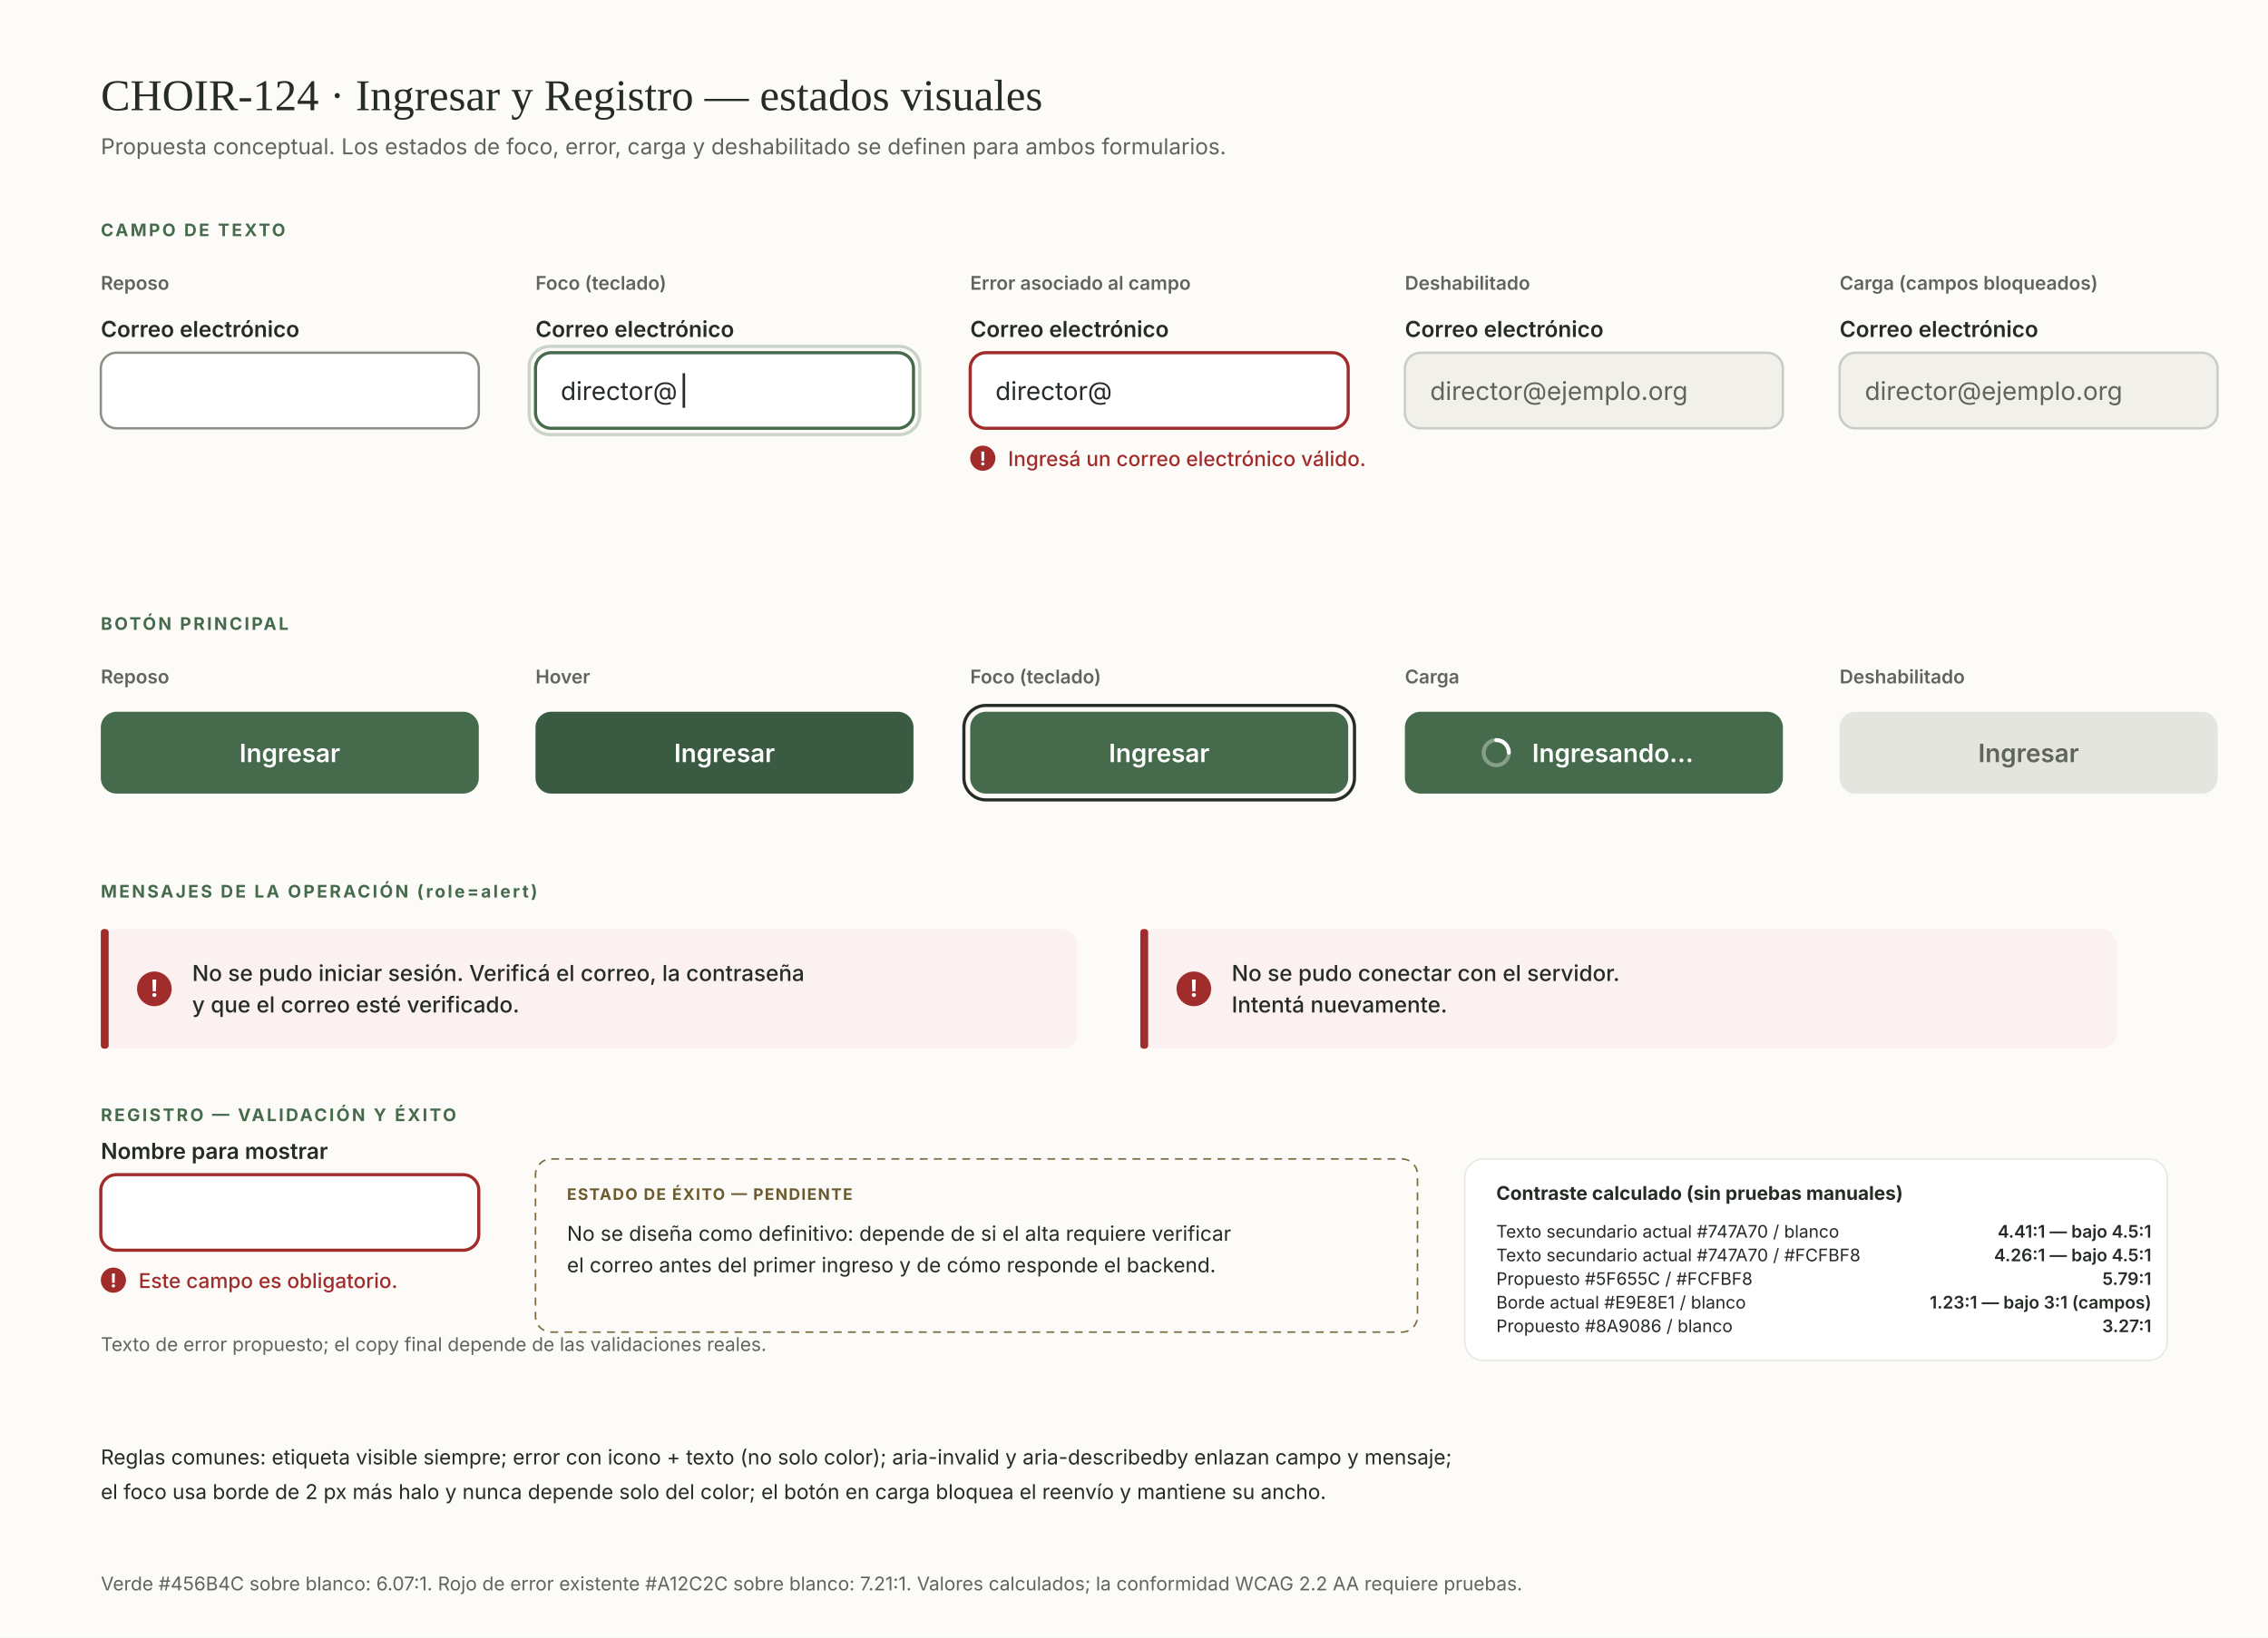
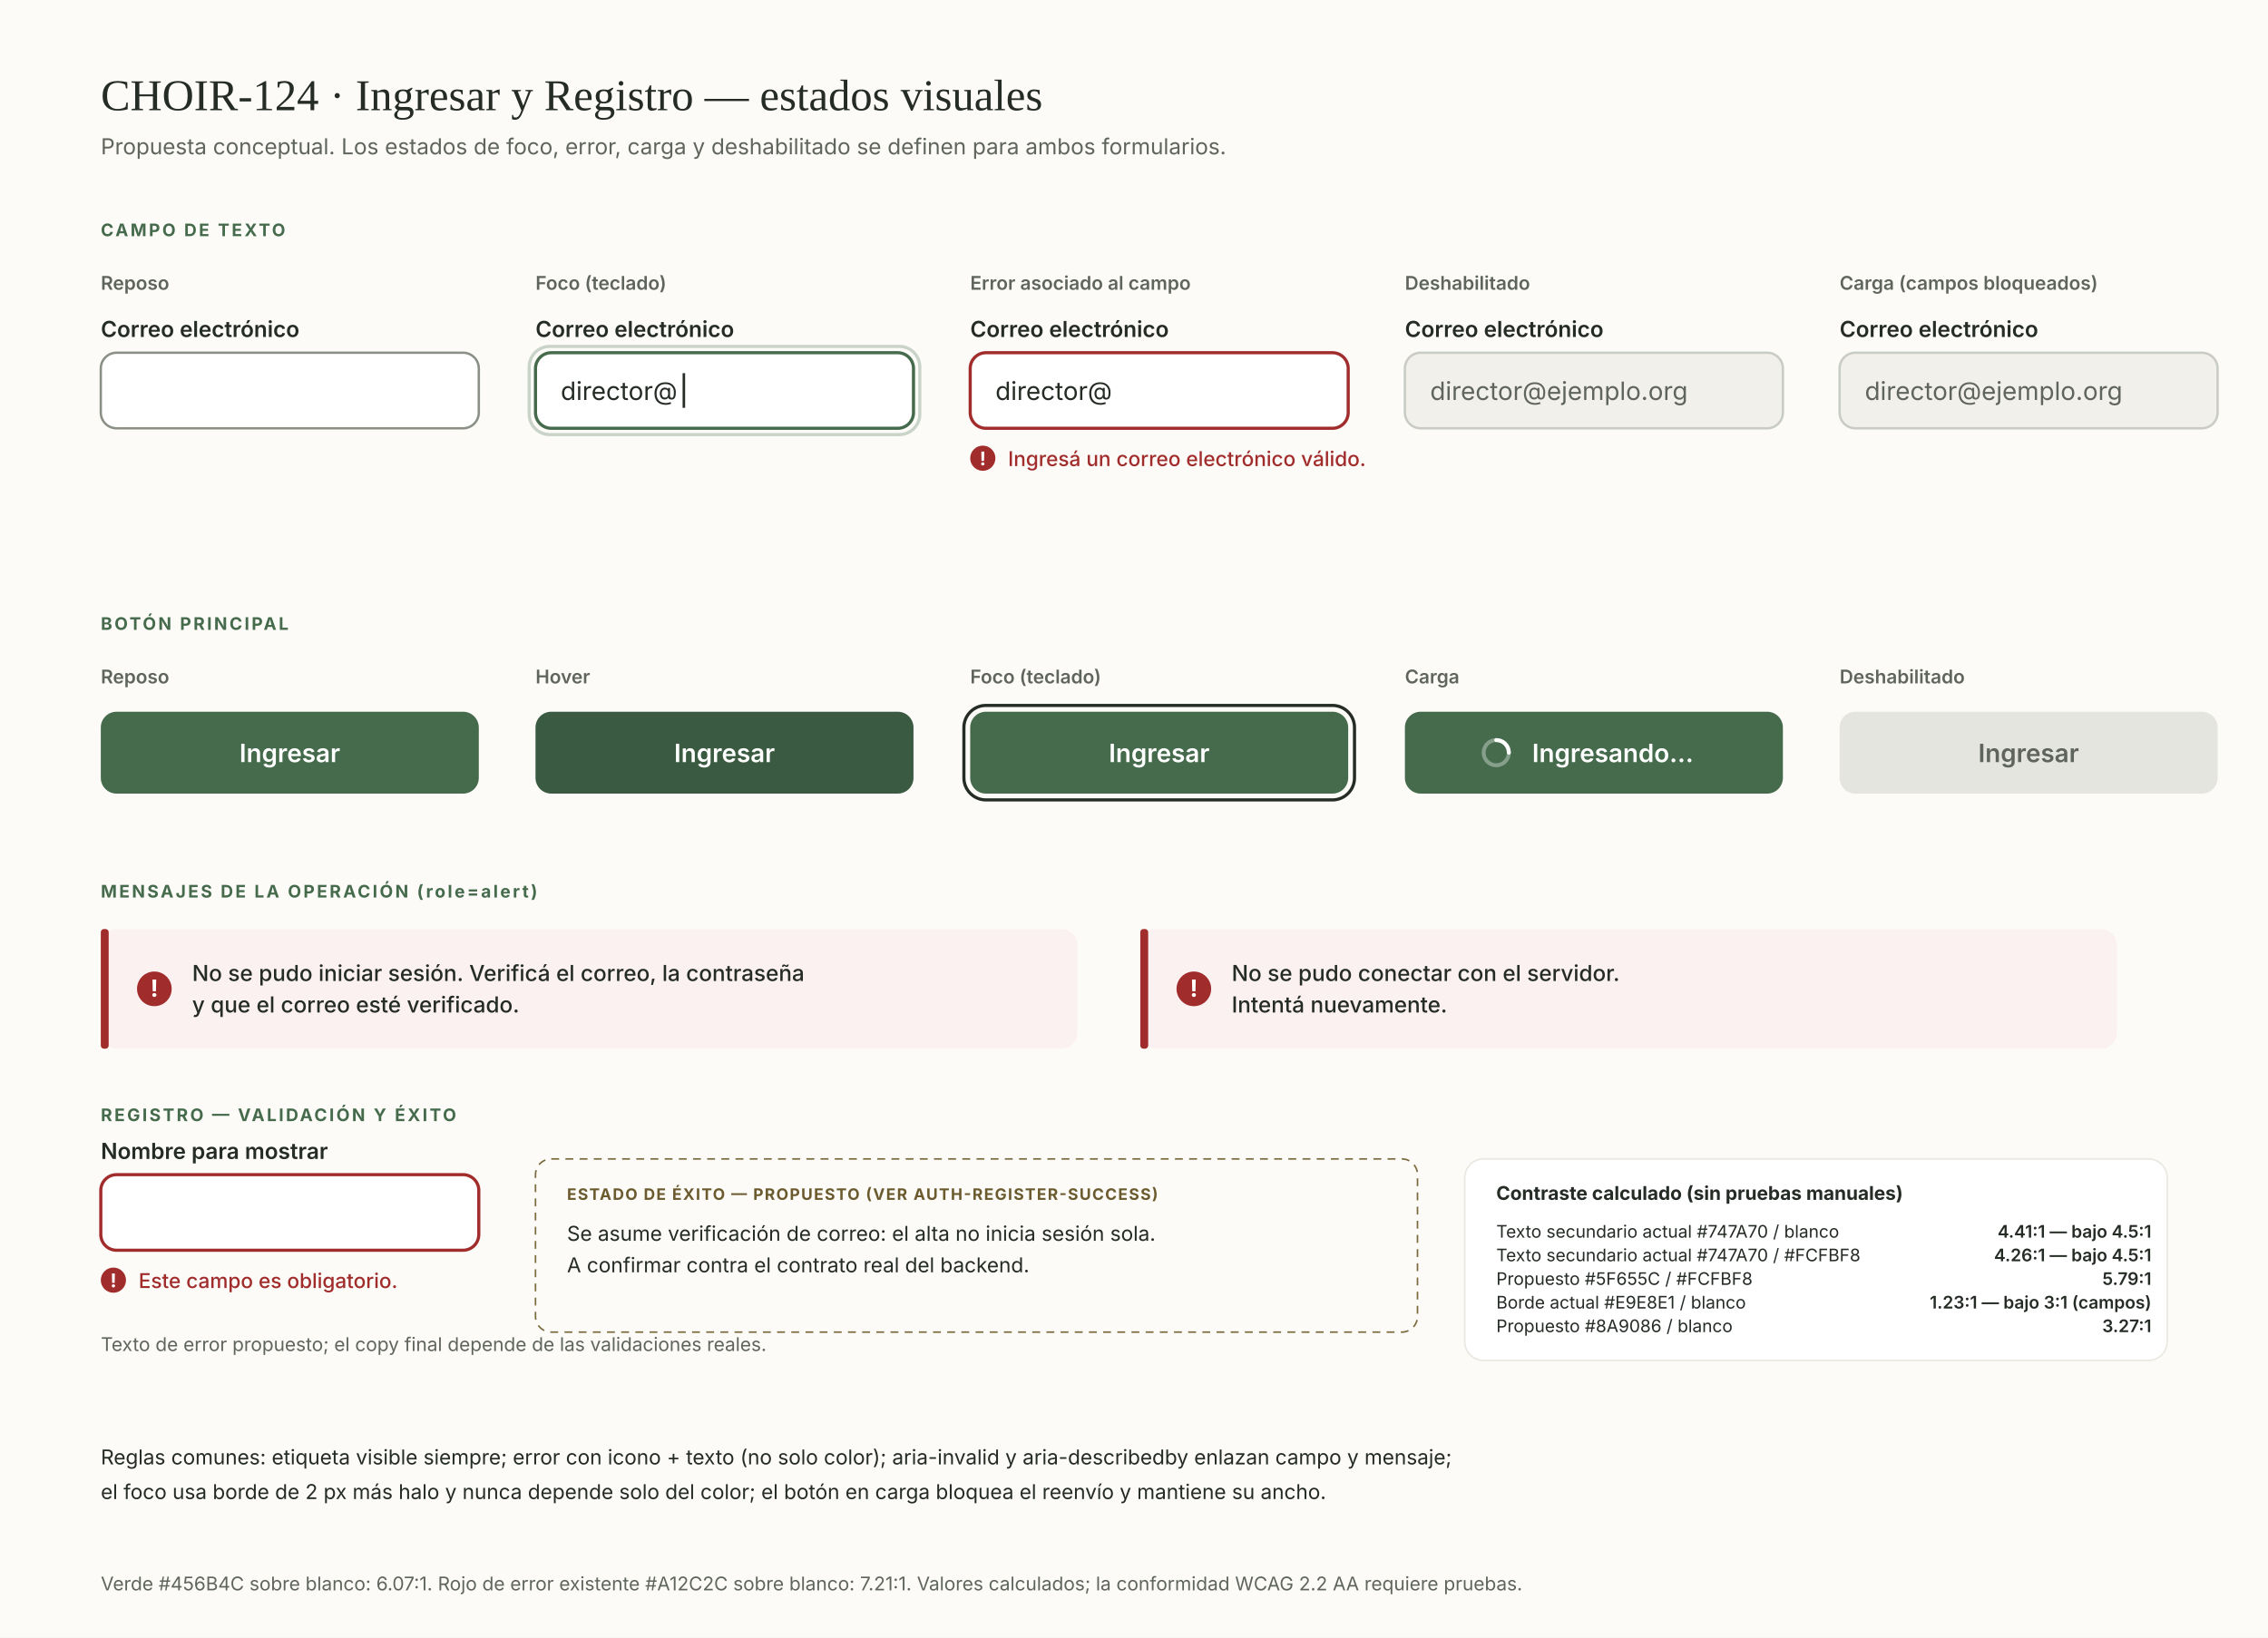
<svg xmlns="http://www.w3.org/2000/svg" viewBox="0 0 1440 1040" width="1440" height="1040" role="img" aria-labelledby="t d">
  <rect x="0" y="0" width="1440" height="1040" rx="0" fill="#FCFBF8" stroke="none" stroke-width="1" />
  <text x="64" y="70" font-family="Georgia, 'Times New Roman', 'Liberation Serif', serif" font-size="28" font-weight="400" fill="#252B25" text-anchor="start" letter-spacing="0">CHOIR-124 · Ingresar y Registro — estados visuales</text>
  <text x="64" y="98" font-family="Inter, 'Helvetica Neue', Arial, 'Liberation Sans', sans-serif" font-size="14" font-weight="400" fill="#5F655C" text-anchor="start" letter-spacing="0">Propuesta conceptual. Los estados de foco, error, carga y deshabilitado se definen para ambos formularios.</text>
  <text x="64" y="150" font-family="Inter, 'Helvetica Neue', Arial, 'Liberation Sans', sans-serif" font-size="11" font-weight="700" fill="#456B4C" text-anchor="start" letter-spacing="1.4">CAMPO DE TEXTO</text>
  <text x="64" y="184" font-family="Inter, 'Helvetica Neue', Arial, 'Liberation Sans', sans-serif" font-size="12" font-weight="600" fill="#5F655C" text-anchor="start" letter-spacing="0">Reposo</text>
  <text x="64" y="214" font-family="Inter, 'Helvetica Neue', Arial, 'Liberation Sans', sans-serif" font-size="14" font-weight="600" fill="#252B25" text-anchor="start" letter-spacing="0">Correo electrónico</text>
  <rect x="64" y="224" width="240" height="48" rx="10" fill="#FFFFFF" stroke="#8A9086" stroke-width="1.5" />
  <text x="340" y="184" font-family="Inter, 'Helvetica Neue', Arial, 'Liberation Sans', sans-serif" font-size="12" font-weight="600" fill="#5F655C" text-anchor="start" letter-spacing="0">Foco (teclado)</text>
  <text x="340" y="214" font-family="Inter, 'Helvetica Neue', Arial, 'Liberation Sans', sans-serif" font-size="14" font-weight="600" fill="#252B25" text-anchor="start" letter-spacing="0">Correo electrónico</text>
  <rect x="336" y="220" width="248" height="56" rx="13" fill="none" stroke="#456B4C" stroke-width="2" opacity=".28" />
  <rect x="340" y="224" width="240" height="48" rx="10" fill="#FFFFFF" stroke="#456B4C" stroke-width="2" />
  <text x="356" y="254" font-family="Inter, 'Helvetica Neue', Arial, 'Liberation Sans', sans-serif" font-size="16" font-weight="400" fill="#252B25" text-anchor="start" letter-spacing="0">director@</text>
  <rect x="433.4" y="237" width="1.6" height="22" rx="0" fill="#252B25" stroke="none" stroke-width="1" />
  <text x="616" y="184" font-family="Inter, 'Helvetica Neue', Arial, 'Liberation Sans', sans-serif" font-size="12" font-weight="600" fill="#5F655C" text-anchor="start" letter-spacing="0">Error asociado al campo</text>
  <text x="616" y="214" font-family="Inter, 'Helvetica Neue', Arial, 'Liberation Sans', sans-serif" font-size="14" font-weight="600" fill="#252B25" text-anchor="start" letter-spacing="0">Correo electrónico</text>
  <rect x="616" y="224" width="240" height="48" rx="10" fill="#FFFFFF" stroke="#A12C2C" stroke-width="2" />
  <text x="632" y="254" font-family="Inter, 'Helvetica Neue', Arial, 'Liberation Sans', sans-serif" font-size="16" font-weight="400" fill="#252B25" text-anchor="start" letter-spacing="0">director@</text>
  <circle cx="624" cy="291" r="8" fill="#A12C2C" />
  <text x="624" y="295.5" font-family="Inter, 'Helvetica Neue', Arial, 'Liberation Sans', sans-serif" font-size="12" font-weight="700" fill="#FFFFFF" text-anchor="middle" letter-spacing="0">!</text>
  <text x="640" y="296" font-family="Inter, 'Helvetica Neue', Arial, 'Liberation Sans', sans-serif" font-size="13" font-weight="500" fill="#A12C2C" text-anchor="start" letter-spacing="0">Ingresá un correo electrónico válido.</text>
  <text x="892" y="184" font-family="Inter, 'Helvetica Neue', Arial, 'Liberation Sans', sans-serif" font-size="12" font-weight="600" fill="#5F655C" text-anchor="start" letter-spacing="0">Deshabilitado</text>
  <text x="892" y="214" font-family="Inter, 'Helvetica Neue', Arial, 'Liberation Sans', sans-serif" font-size="14" font-weight="600" fill="#252B25" text-anchor="start" letter-spacing="0">Correo electrónico</text>
  <rect x="892" y="224" width="240" height="48" rx="10" fill="#F1F0EA" stroke="#C9CCC4" stroke-width="1.5" />
  <text x="908" y="254" font-family="Inter, 'Helvetica Neue', Arial, 'Liberation Sans', sans-serif" font-size="16" font-weight="400" fill="#5F655C" text-anchor="start" letter-spacing="0">director@ejemplo.org</text>
  <text x="1168" y="184" font-family="Inter, 'Helvetica Neue', Arial, 'Liberation Sans', sans-serif" font-size="12" font-weight="600" fill="#5F655C" text-anchor="start" letter-spacing="0">Carga (campos bloqueados)</text>
  <text x="1168" y="214" font-family="Inter, 'Helvetica Neue', Arial, 'Liberation Sans', sans-serif" font-size="14" font-weight="600" fill="#252B25" text-anchor="start" letter-spacing="0">Correo electrónico</text>
  <rect x="1168" y="224" width="240" height="48" rx="10" fill="#F1F0EA" stroke="#C9CCC4" stroke-width="1.5" />
  <text x="1184" y="254" font-family="Inter, 'Helvetica Neue', Arial, 'Liberation Sans', sans-serif" font-size="16" font-weight="400" fill="#5F655C" text-anchor="start" letter-spacing="0">director@ejemplo.org</text>
  <text x="64" y="400" font-family="Inter, 'Helvetica Neue', Arial, 'Liberation Sans', sans-serif" font-size="11" font-weight="700" fill="#456B4C" text-anchor="start" letter-spacing="1.4">BOTÓN PRINCIPAL</text>
  <text x="64" y="434" font-family="Inter, 'Helvetica Neue', Arial, 'Liberation Sans', sans-serif" font-size="12" font-weight="600" fill="#5F655C" text-anchor="start" letter-spacing="0">Reposo</text>
  <rect x="64" y="452" width="240" height="52" rx="10" fill="#456B4C" stroke="none" stroke-width="0" />
  <text x="184.0" y="484.0" font-family="Inter, 'Helvetica Neue', Arial, 'Liberation Sans', sans-serif" font-size="16" font-weight="600" fill="#FFFFFF" text-anchor="middle" letter-spacing="0">Ingresar</text>
  <text x="340" y="434" font-family="Inter, 'Helvetica Neue', Arial, 'Liberation Sans', sans-serif" font-size="12" font-weight="600" fill="#5F655C" text-anchor="start" letter-spacing="0">Hover</text>
  <rect x="340" y="452" width="240" height="52" rx="10" fill="#3A5B41" stroke="none" stroke-width="0" />
  <text x="460.0" y="484.0" font-family="Inter, 'Helvetica Neue', Arial, 'Liberation Sans', sans-serif" font-size="16" font-weight="600" fill="#FFFFFF" text-anchor="middle" letter-spacing="0">Ingresar</text>
  <text x="616" y="434" font-family="Inter, 'Helvetica Neue', Arial, 'Liberation Sans', sans-serif" font-size="12" font-weight="600" fill="#5F655C" text-anchor="start" letter-spacing="0">Foco (teclado)</text>
  <rect x="612" y="448" width="248" height="60" rx="14" fill="none" stroke="#252B25" stroke-width="2" />
  <rect x="616" y="452" width="240" height="52" rx="10" fill="#456B4C" stroke="none" stroke-width="0" />
  <text x="736.0" y="484.0" font-family="Inter, 'Helvetica Neue', Arial, 'Liberation Sans', sans-serif" font-size="16" font-weight="600" fill="#FFFFFF" text-anchor="middle" letter-spacing="0">Ingresar</text>
  <text x="892" y="434" font-family="Inter, 'Helvetica Neue', Arial, 'Liberation Sans', sans-serif" font-size="12" font-weight="600" fill="#5F655C" text-anchor="start" letter-spacing="0">Carga</text>
  <rect x="892" y="452" width="240" height="52" rx="10" fill="#456B4C" stroke="none" stroke-width="0" />
  <circle cx="950.0" cy="478.0" r="8" fill="none" stroke="#FFFFFF" stroke-width="2.5" opacity=".35" />
  <path d="M950.0 470.0 A8 8 0 0 1 958.0 478.0" fill="none" stroke="#FFFFFF" stroke-width="2.5" stroke-linecap="round" />
  <text x="1024.0" y="484.0" font-family="Inter, 'Helvetica Neue', Arial, 'Liberation Sans', sans-serif" font-size="16" font-weight="600" fill="#FFFFFF" text-anchor="middle" letter-spacing="0">Ingresando…</text>
  <text x="1168" y="434" font-family="Inter, 'Helvetica Neue', Arial, 'Liberation Sans', sans-serif" font-size="12" font-weight="600" fill="#5F655C" text-anchor="start" letter-spacing="0">Deshabilitado</text>
  <rect x="1168" y="452" width="240" height="52" rx="10" fill="#E4E5DE" stroke="none" stroke-width="0" />
  <text x="1288.0" y="484.0" font-family="Inter, 'Helvetica Neue', Arial, 'Liberation Sans', sans-serif" font-size="16" font-weight="600" fill="#5F655C" text-anchor="middle" letter-spacing="0">Ingresar</text>
  <text x="64" y="570" font-family="Inter, 'Helvetica Neue', Arial, 'Liberation Sans', sans-serif" font-size="11" font-weight="700" fill="#456B4C" text-anchor="start" letter-spacing="1.4">MENSAJES DE LA OPERACIÓN (role=alert)</text>
  <rect x="64" y="590" width="620" height="76" rx="10" fill="#FBF1F1" stroke="none" stroke-width="0" />
  <rect x="64" y="590" width="5" height="76" rx="2" fill="#A12C2C" stroke="none" stroke-width="0" />
  <circle cx="98" cy="628" r="11" fill="#A12C2C" />
  <text x="98" y="633" font-family="Inter, 'Helvetica Neue', Arial, 'Liberation Sans', sans-serif" font-size="15" font-weight="700" fill="#FFFFFF" text-anchor="middle" letter-spacing="0">!</text>
  <text x="122" y="623" font-family="Inter, 'Helvetica Neue', Arial, 'Liberation Sans', sans-serif" font-size="14" font-weight="500" fill="#252B25" text-anchor="start" letter-spacing="0">No se pudo iniciar sesión. Verificá el correo, la contraseña</text>
  <text x="122" y="643" font-family="Inter, 'Helvetica Neue', Arial, 'Liberation Sans', sans-serif" font-size="14" font-weight="500" fill="#252B25" text-anchor="start" letter-spacing="0">y que el correo esté verificado.</text>
  <rect x="724" y="590" width="620" height="76" rx="10" fill="#FBF1F1" stroke="none" stroke-width="0" />
  <rect x="724" y="590" width="5" height="76" rx="2" fill="#A12C2C" stroke="none" stroke-width="0" />
  <circle cx="758" cy="628" r="11" fill="#A12C2C" />
  <text x="758" y="633" font-family="Inter, 'Helvetica Neue', Arial, 'Liberation Sans', sans-serif" font-size="15" font-weight="700" fill="#FFFFFF" text-anchor="middle" letter-spacing="0">!</text>
  <text x="782" y="623" font-family="Inter, 'Helvetica Neue', Arial, 'Liberation Sans', sans-serif" font-size="14" font-weight="500" fill="#252B25" text-anchor="start" letter-spacing="0">No se pudo conectar con el servidor.</text>
  <text x="782" y="643" font-family="Inter, 'Helvetica Neue', Arial, 'Liberation Sans', sans-serif" font-size="14" font-weight="500" fill="#252B25" text-anchor="start" letter-spacing="0">Intentá nuevamente.</text>
  <text x="64" y="712" font-family="Inter, 'Helvetica Neue', Arial, 'Liberation Sans', sans-serif" font-size="11" font-weight="700" fill="#456B4C" text-anchor="start" letter-spacing="1.4">REGISTRO — VALIDACIÓN Y ÉXITO</text>
  <text x="64" y="736" font-family="Inter, 'Helvetica Neue', Arial, 'Liberation Sans', sans-serif" font-size="14" font-weight="600" fill="#252B25" text-anchor="start" letter-spacing="0">Nombre para mostrar</text>
  <rect x="64" y="746" width="240" height="48" rx="10" fill="#FFFFFF" stroke="#A12C2C" stroke-width="2" />
  <circle cx="72" cy="813" r="8" fill="#A12C2C" />
  <text x="72" y="817.5" font-family="Inter, 'Helvetica Neue', Arial, 'Liberation Sans', sans-serif" font-size="12" font-weight="700" fill="#FFFFFF" text-anchor="middle" letter-spacing="0">!</text>
  <text x="88" y="818" font-family="Inter, 'Helvetica Neue', Arial, 'Liberation Sans', sans-serif" font-size="13" font-weight="500" fill="#A12C2C" text-anchor="start" letter-spacing="0">Este campo es obligatorio.</text>
  <text x="64" y="858" font-family="Inter, 'Helvetica Neue', Arial, 'Liberation Sans', sans-serif" font-size="12" font-weight="400" fill="#5F655C" text-anchor="start" letter-spacing="0">Texto de error propuesto; el copy final depende de las validaciones reales.</text>
  <rect x="340" y="736" width="560" height="110" rx="10" fill="none" stroke="#7A6A3E" stroke-width="1" stroke-dasharray="5 4" />
-   <text x="360" y="762" font-family="Inter, 'Helvetica Neue', Arial, 'Liberation Sans', sans-serif" font-size="10" font-weight="700" fill="#6B5A2E" text-anchor="start" letter-spacing="0.8">ESTADO DE ÉXITO — PENDIENTE</text>
-   <text x="360" y="788" font-family="Inter, 'Helvetica Neue', Arial, 'Liberation Sans', sans-serif" font-size="13" font-weight="400" fill="#252B25" text-anchor="start" letter-spacing="0">No se diseña como definitivo: depende de si el alta requiere verificar</text>
-   <text x="360" y="808" font-family="Inter, 'Helvetica Neue', Arial, 'Liberation Sans', sans-serif" font-size="13" font-weight="400" fill="#252B25" text-anchor="start" letter-spacing="0">el correo antes del primer ingreso y de cómo responde el backend.</text>
+   <text x="360" y="762" font-family="Inter, 'Helvetica Neue', Arial, 'Liberation Sans', sans-serif" font-size="10" font-weight="700" fill="#6B5A2E" text-anchor="start" letter-spacing="0.8">ESTADO DE ÉXITO — PROPUESTO (VER AUTH-REGISTER-SUCCESS)</text>
+   <text x="360" y="788" font-family="Inter, 'Helvetica Neue', Arial, 'Liberation Sans', sans-serif" font-size="13" font-weight="400" fill="#252B25" text-anchor="start" letter-spacing="0">Se asume verificación de correo: el alta no inicia sesión sola.</text>
+   <text x="360" y="808" font-family="Inter, 'Helvetica Neue', Arial, 'Liberation Sans', sans-serif" font-size="13" font-weight="400" fill="#252B25" text-anchor="start" letter-spacing="0">A confirmar contra el contrato real del backend.</text>
  <rect x="930" y="736" width="446" height="128" rx="12" fill="#FFFFFF" stroke="#E9E8E1" stroke-width="1" />
  <text x="950" y="762" font-family="Inter, 'Helvetica Neue', Arial, 'Liberation Sans', sans-serif" font-size="12" font-weight="700" fill="#252B25" text-anchor="start" letter-spacing="0">Contraste calculado (sin pruebas manuales)</text>
  <text x="950" y="786" font-family="Inter, 'Helvetica Neue', Arial, 'Liberation Sans', sans-serif" font-size="11" font-weight="400" fill="#252B25" text-anchor="start" letter-spacing="0">Texto secundario actual #747A70 / blanco</text>
  <text x="1366" y="786" font-family="Inter, 'Helvetica Neue', Arial, 'Liberation Sans', sans-serif" font-size="11" font-weight="600" fill="#252B25" text-anchor="end" letter-spacing="0">4.41:1 — bajo 4.5:1</text>
  <text x="950" y="801" font-family="Inter, 'Helvetica Neue', Arial, 'Liberation Sans', sans-serif" font-size="11" font-weight="400" fill="#252B25" text-anchor="start" letter-spacing="0">Texto secundario actual #747A70 / #FCFBF8</text>
  <text x="1366" y="801" font-family="Inter, 'Helvetica Neue', Arial, 'Liberation Sans', sans-serif" font-size="11" font-weight="600" fill="#252B25" text-anchor="end" letter-spacing="0">4.26:1 — bajo 4.5:1</text>
  <text x="950" y="816" font-family="Inter, 'Helvetica Neue', Arial, 'Liberation Sans', sans-serif" font-size="11" font-weight="400" fill="#252B25" text-anchor="start" letter-spacing="0">Propuesto #5F655C / #FCFBF8</text>
  <text x="1366" y="816" font-family="Inter, 'Helvetica Neue', Arial, 'Liberation Sans', sans-serif" font-size="11" font-weight="600" fill="#252B25" text-anchor="end" letter-spacing="0">5.79:1</text>
  <text x="950" y="831" font-family="Inter, 'Helvetica Neue', Arial, 'Liberation Sans', sans-serif" font-size="11" font-weight="400" fill="#252B25" text-anchor="start" letter-spacing="0">Borde actual #E9E8E1 / blanco</text>
  <text x="1366" y="831" font-family="Inter, 'Helvetica Neue', Arial, 'Liberation Sans', sans-serif" font-size="11" font-weight="600" fill="#252B25" text-anchor="end" letter-spacing="0">1.23:1 — bajo 3:1 (campos)</text>
  <text x="950" y="846" font-family="Inter, 'Helvetica Neue', Arial, 'Liberation Sans', sans-serif" font-size="11" font-weight="400" fill="#252B25" text-anchor="start" letter-spacing="0">Propuesto #8A9086 / blanco</text>
  <text x="1366" y="846" font-family="Inter, 'Helvetica Neue', Arial, 'Liberation Sans', sans-serif" font-size="11" font-weight="600" fill="#252B25" text-anchor="end" letter-spacing="0">3.27:1</text>
  <text x="64" y="930" font-family="Inter, 'Helvetica Neue', Arial, 'Liberation Sans', sans-serif" font-size="13" font-weight="400" fill="#252B25" text-anchor="start" letter-spacing="0">Reglas comunes: etiqueta visible siempre; error con icono + texto (no solo color); aria-invalid y aria-describedby enlazan campo y mensaje;</text>
  <text x="64" y="952" font-family="Inter, 'Helvetica Neue', Arial, 'Liberation Sans', sans-serif" font-size="13" font-weight="400" fill="#252B25" text-anchor="start" letter-spacing="0">el foco usa borde de 2 px más halo y nunca depende solo del color; el botón en carga bloquea el reenvío y mantiene su ancho.</text>
  <text x="64" y="1010" font-family="Inter, 'Helvetica Neue', Arial, 'Liberation Sans', sans-serif" font-size="12" font-weight="400" fill="#5F655C" text-anchor="start" letter-spacing="0">Verde #456B4C sobre blanco: 6.07:1. Rojo de error existente #A12C2C sobre blanco: 7.21:1. Valores calculados; la conformidad WCAG 2.2 AA requiere pruebas.</text>
</svg>
